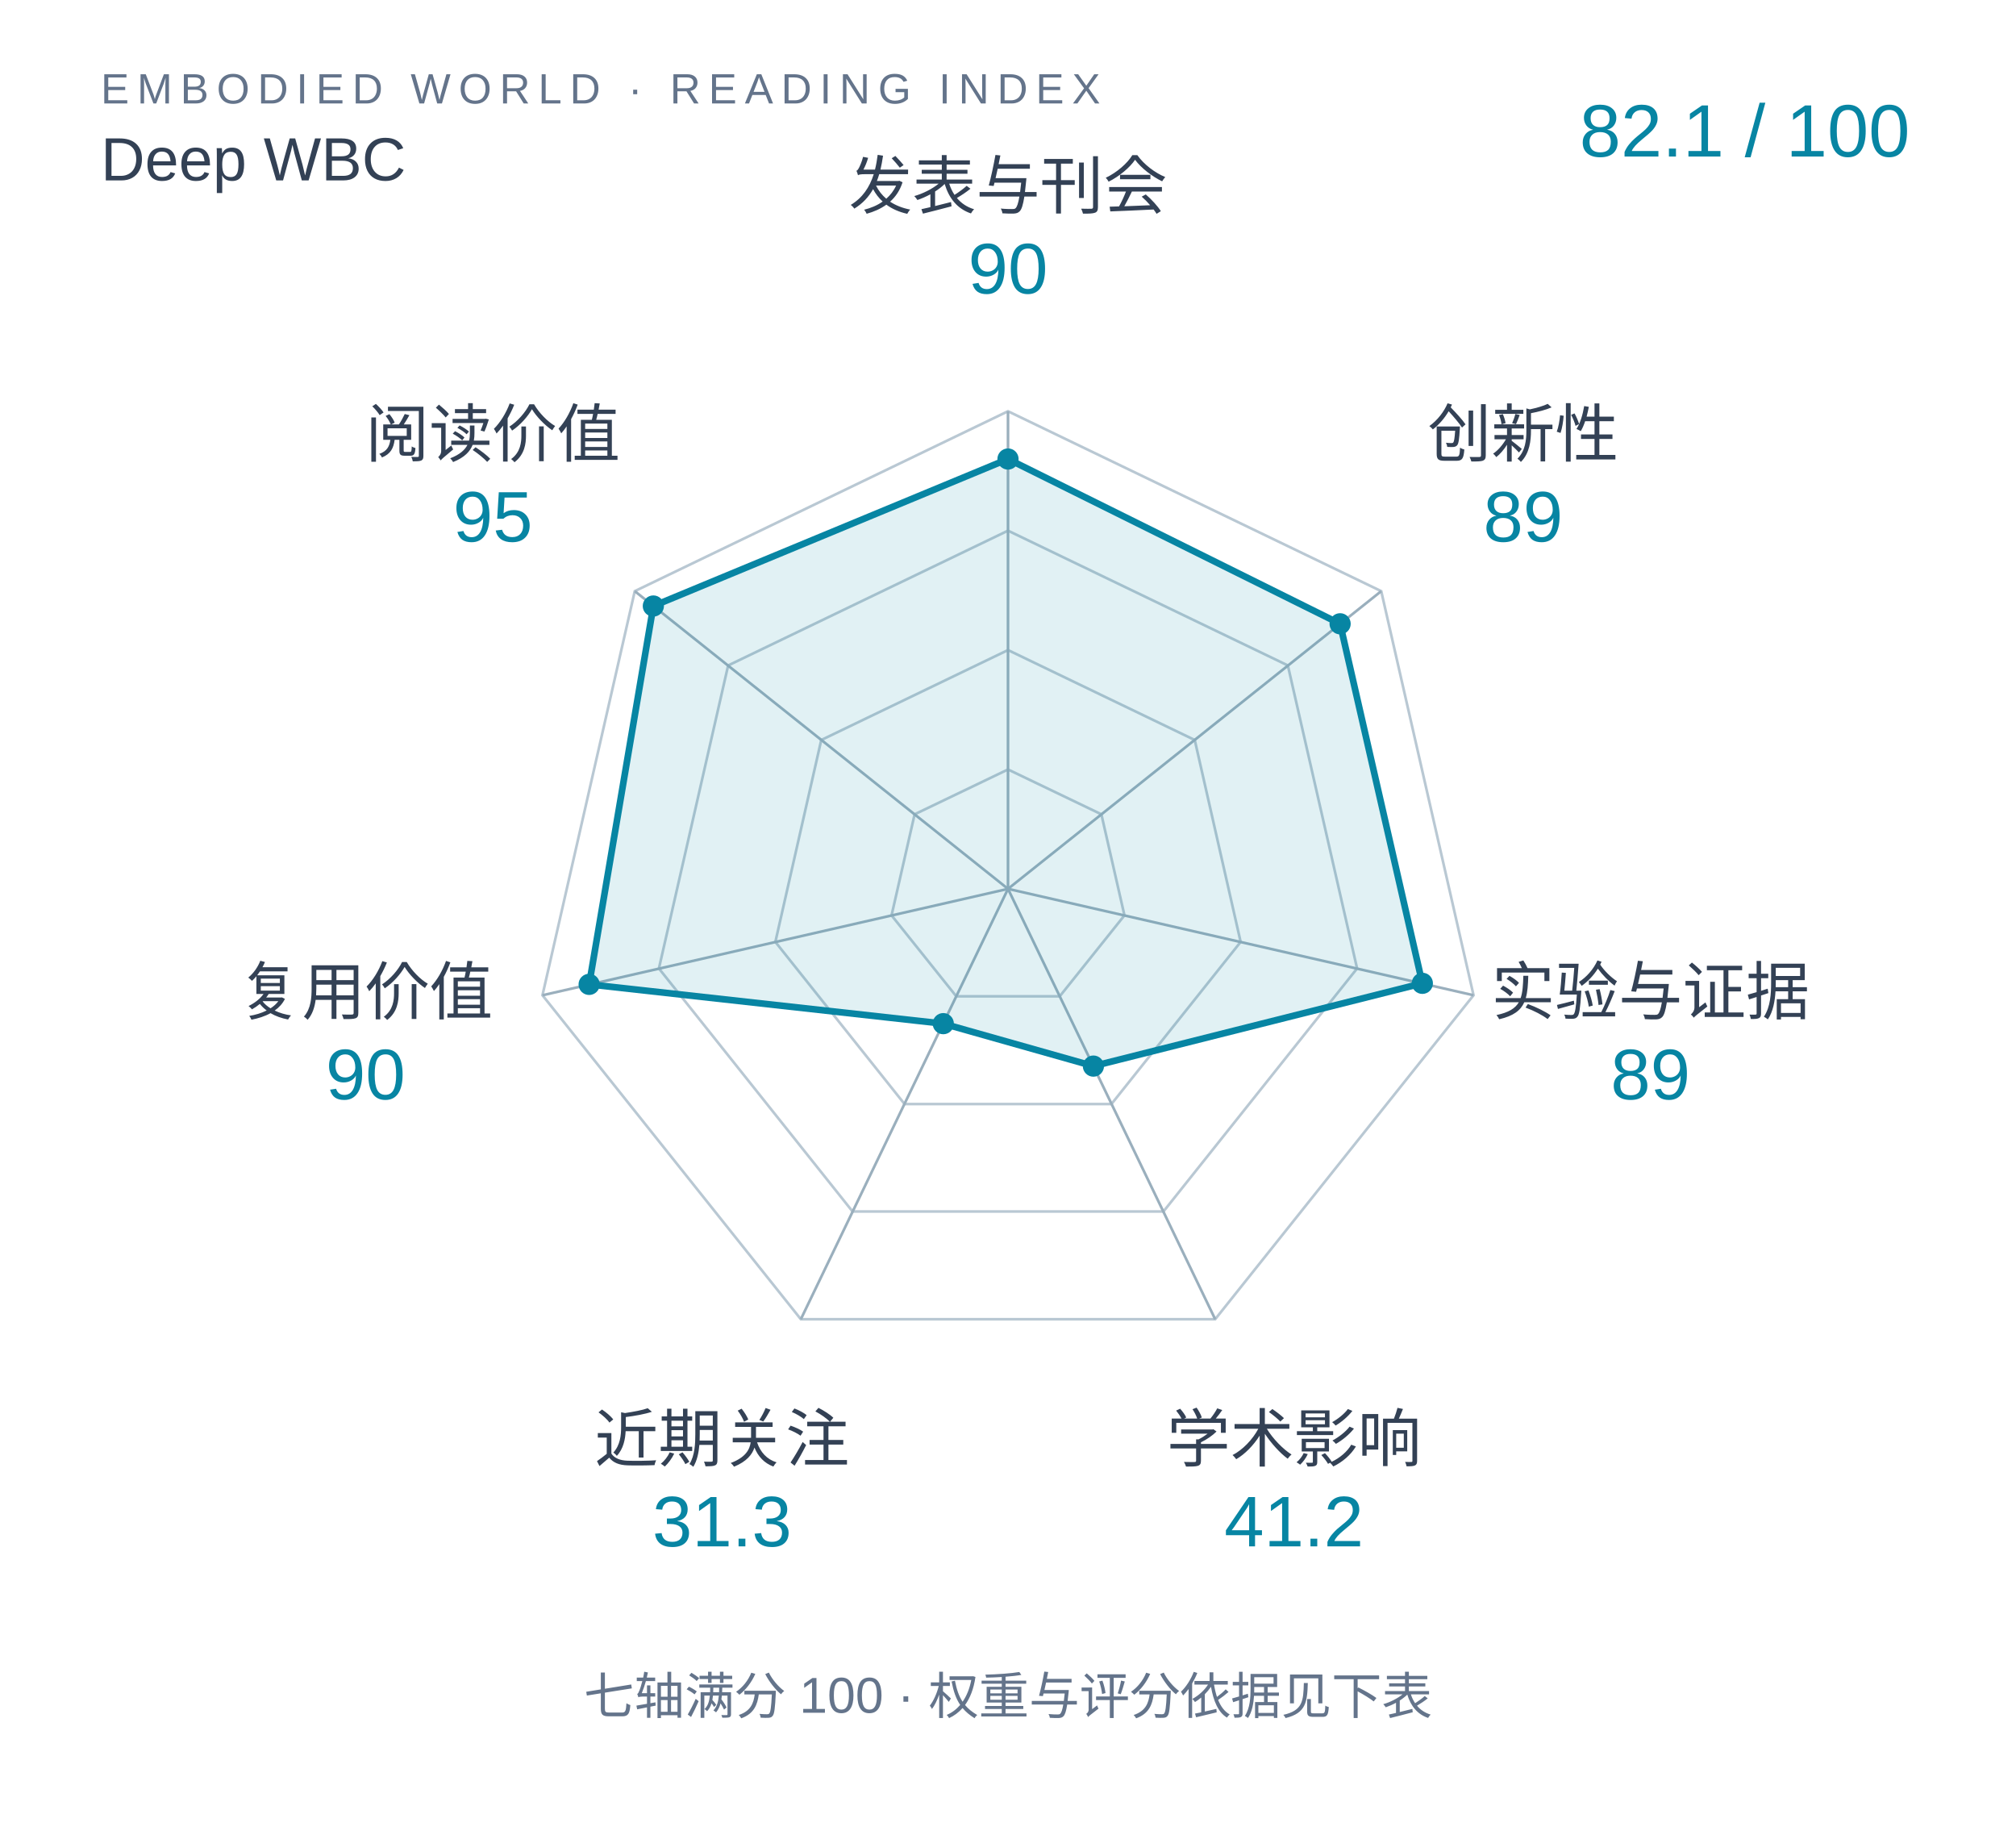
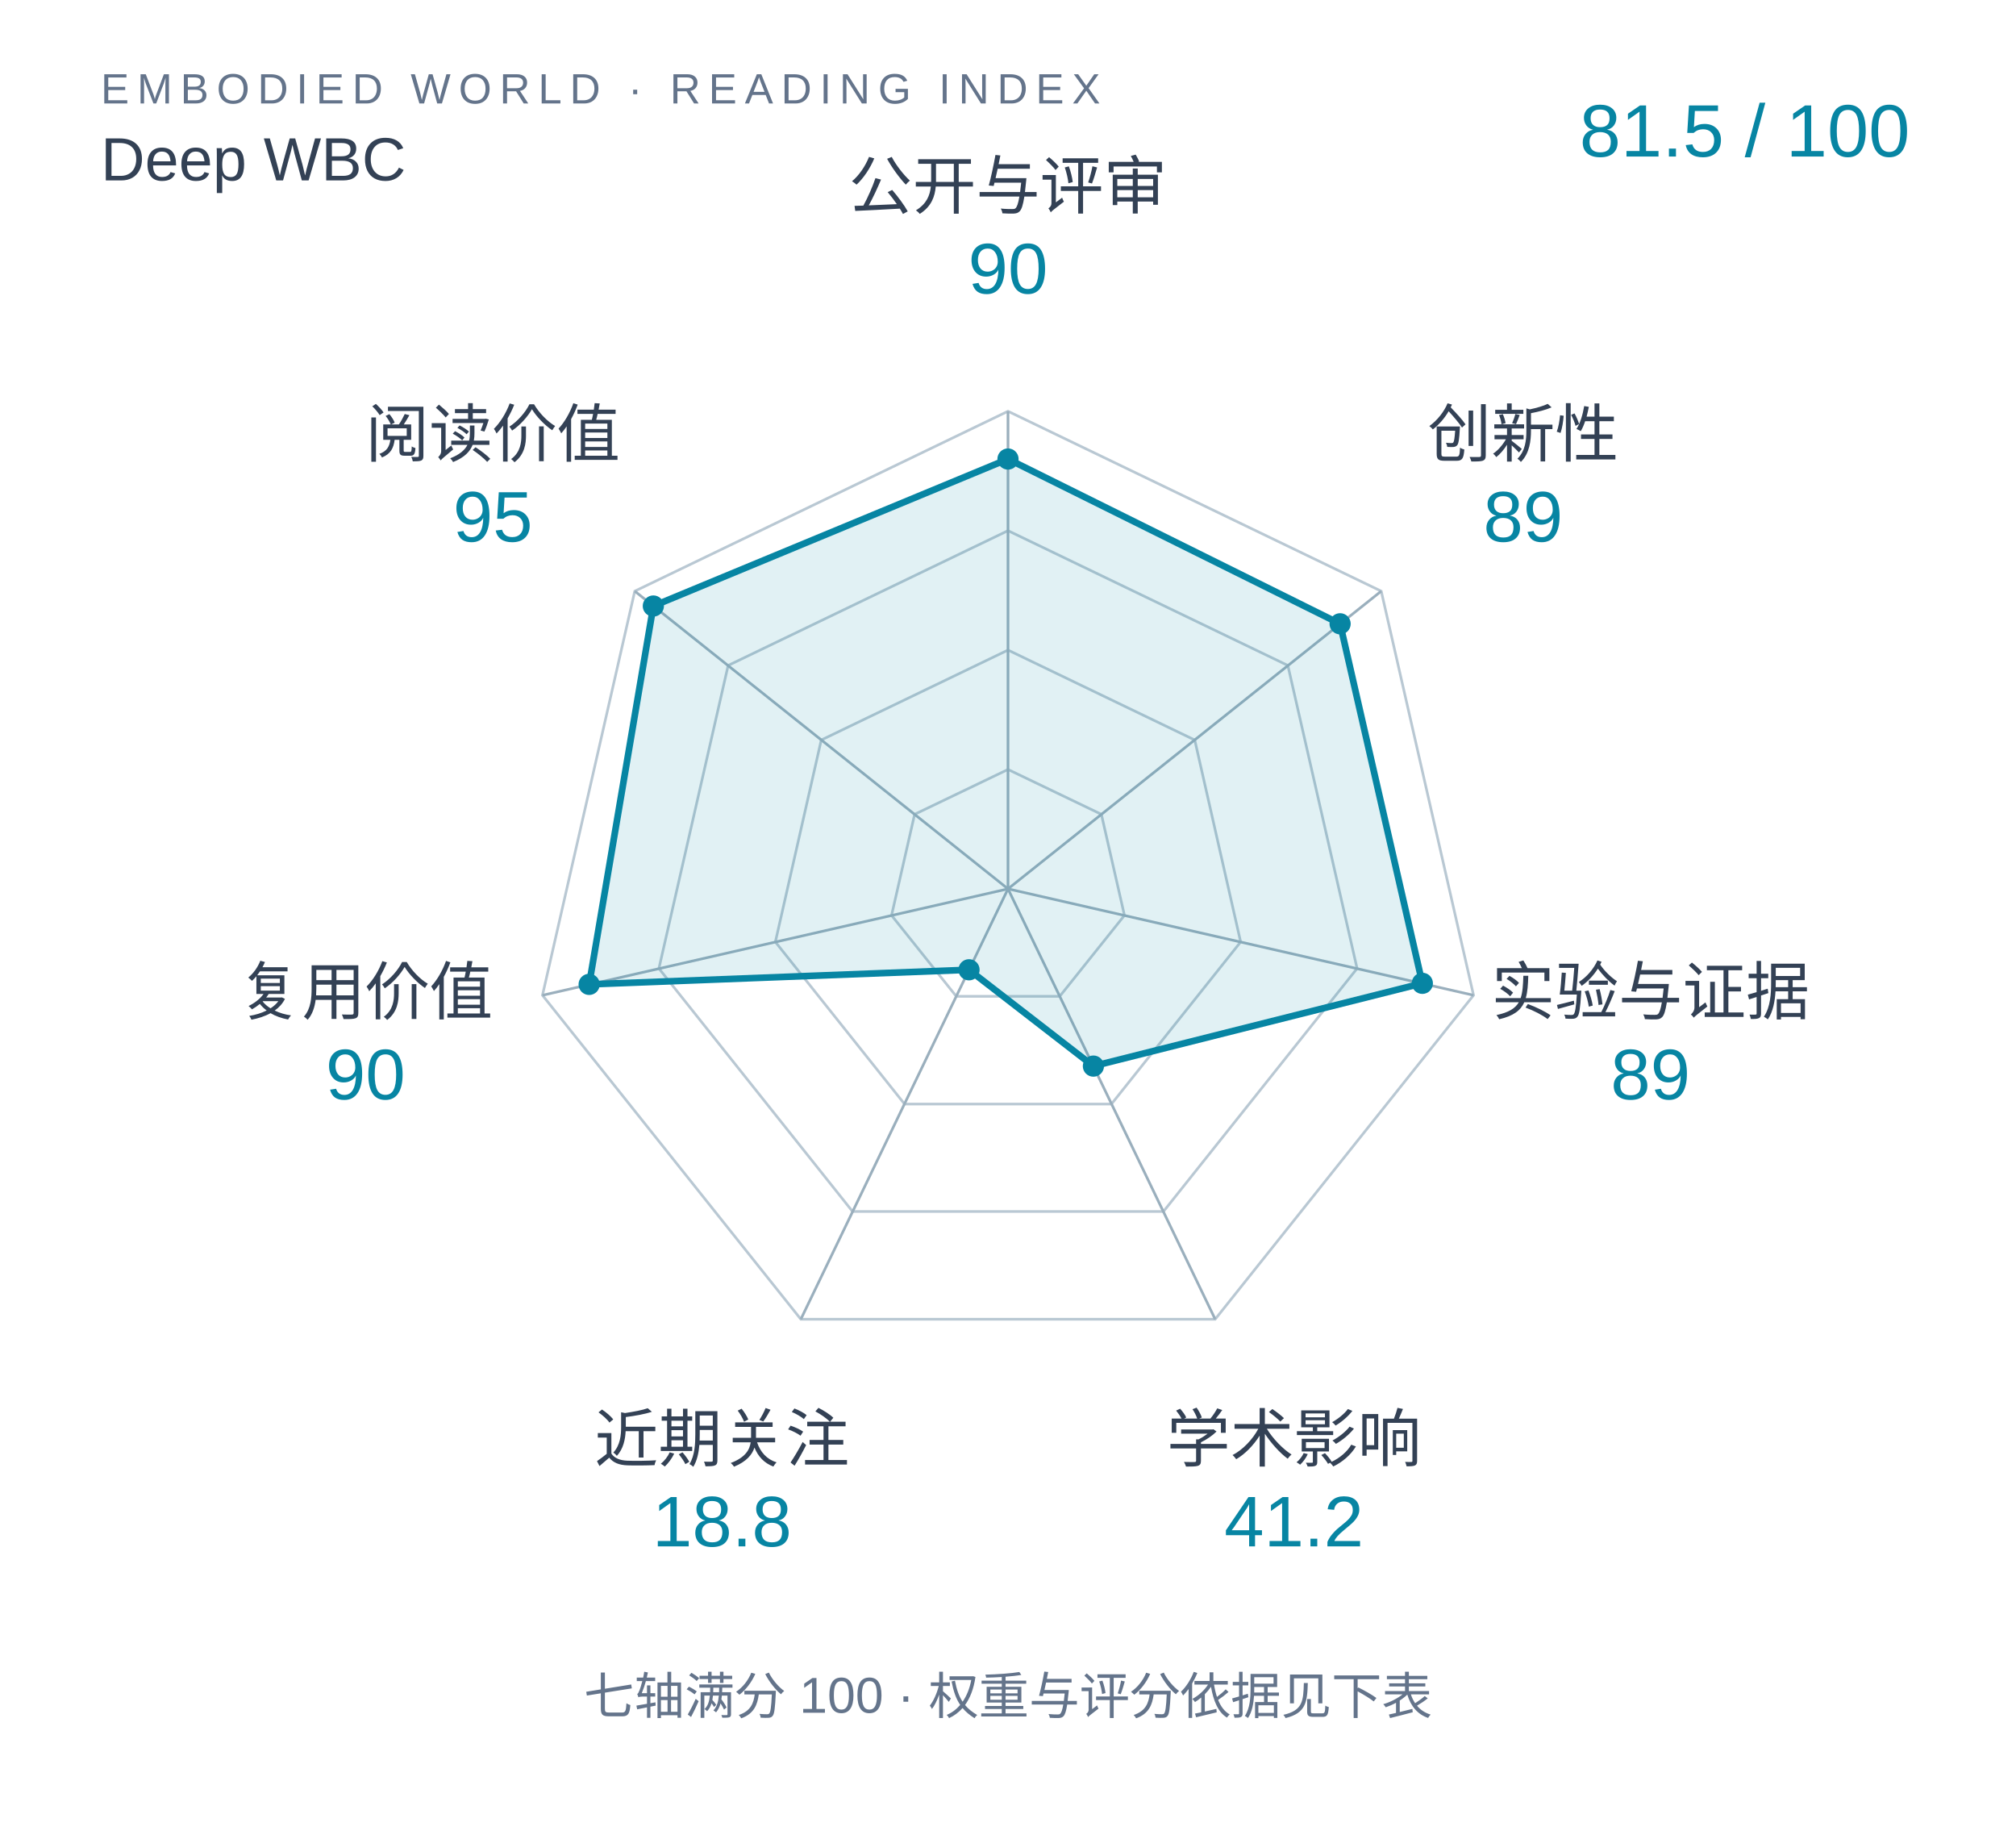
<svg xmlns="http://www.w3.org/2000/svg" width="760" height="690" viewBox="0 0 760 690" role="img">
  <g font-family="Arial, PingFang SC, sans-serif" fill="#334155">
    <text x="38" y="39" font-size="16" letter-spacing="3" fill="#64748b">EMBODIED WORLD · READING INDEX</text>
    <text x="38" y="68" font-size="23">Deep WBC</text>
-     <text x="720" y="59" font-size="28" text-anchor="end" fill="#0785a3">82.1 / 100</text>
+     <text x="720" y="59" font-size="28" text-anchor="end" fill="#0785a3">81.5 / 100</text>
    <polygon points="380.0,290.0 415.2,306.9 423.9,345.0 399.5,375.5 360.5,375.5 336.1,345.0 344.8,306.9" fill="none" stroke="#b9c8d3" stroke-width="1" />
    <polygon points="380.0,245.0 450.4,278.9 467.7,355.0 419.0,416.1 341.0,416.1 292.3,355.0 309.6,278.9" fill="none" stroke="#b9c8d3" stroke-width="1" />
    <polygon points="380.0,200.0 485.5,250.8 511.6,365.0 438.6,456.6 321.4,456.6 248.4,365.0 274.5,250.8" fill="none" stroke="#b9c8d3" stroke-width="1" />
    <polygon points="380.0,155.0 520.7,222.8 555.5,375.1 458.1,497.2 301.9,497.2 204.5,375.1 239.3,222.8" fill="none" stroke="#b9c8d3" stroke-width="1" />
    <line x1="380" y1="335" x2="380.0" y2="155.0" stroke="#9aafbd" stroke-width="1" />
    <line x1="380" y1="335" x2="520.7" y2="222.8" stroke="#9aafbd" stroke-width="1" />
    <line x1="380" y1="335" x2="555.5" y2="375.1" stroke="#9aafbd" stroke-width="1" />
    <line x1="380" y1="335" x2="458.1" y2="497.2" stroke="#9aafbd" stroke-width="1" />
    <line x1="380" y1="335" x2="301.9" y2="497.2" stroke="#9aafbd" stroke-width="1" />
    <line x1="380" y1="335" x2="204.5" y2="375.1" stroke="#9aafbd" stroke-width="1" />
    <line x1="380" y1="335" x2="239.3" y2="222.8" stroke="#9aafbd" stroke-width="1" />
-     <polygon points="380.0,173.0 505.2,235.1 536.2,370.6 412.2,401.8 355.6,385.8 222.1,371.0 246.3,228.4" fill="#0785a3" fill-opacity=".12" stroke="#0785a3" stroke-width="2.5" stroke-linejoin="round" />
-     <text x="380.0" y="78.6" font-size="24" text-anchor="middle">发表与刊会</text>
+     <polygon points="380.0,173.0 505.2,235.1 536.2,370.6 412.2,401.8 365.3,365.5 222.1,371.0 246.3,228.4" fill="#0785a3" fill-opacity=".12" stroke="#0785a3" stroke-width="2.5" stroke-linejoin="round" />
+     <text x="380.0" y="78.6" font-size="24" text-anchor="middle">公开与评审</text>
    <text x="380.0" y="110.6" font-size="27" fill="#0785a3" text-anchor="middle">90</text>
    <circle cx="380.0" cy="173.0" r="4" fill="#0785a3" />
    <text x="574.2" y="172.1" font-size="24" text-anchor="middle">创新性</text>
    <text x="574.2" y="204.1" font-size="27" fill="#0785a3" text-anchor="middle">89</text>
    <circle cx="505.2" cy="235.1" r="4" fill="#0785a3" />
    <text x="622.2" y="382.3" font-size="24" text-anchor="middle">实验与证据</text>
    <text x="622.2" y="414.3" font-size="27" fill="#0785a3" text-anchor="middle">89</text>
    <circle cx="536.2" cy="370.6" r="4" fill="#0785a3" />
    <text x="487.8" y="550.8" font-size="24" text-anchor="middle">学术影响</text>
    <text x="487.8" y="582.8" font-size="27" fill="#0785a3" text-anchor="middle">41.2</text>
    <circle cx="412.2" cy="401.8" r="4" fill="#0785a3" />
    <text x="272.2" y="550.8" font-size="24" text-anchor="middle">近期关注</text>
-     <text x="272.2" y="582.8" font-size="27" fill="#0785a3" text-anchor="middle">31.3</text>
-     <circle cx="355.6" cy="385.8" r="4" fill="#0785a3" />
+     <text x="272.2" y="582.8" font-size="27" fill="#0785a3" text-anchor="middle">18.8</text>
+     <circle cx="365.3" cy="365.5" r="4" fill="#0785a3" />
    <text x="137.8" y="382.3" font-size="24" text-anchor="middle">复用价值</text>
    <text x="137.8" y="414.3" font-size="27" fill="#0785a3" text-anchor="middle">90</text>
    <circle cx="222.1" cy="371.0" r="4" fill="#0785a3" />
    <text x="185.8" y="172.1" font-size="24" text-anchor="middle">阅读价值</text>
    <text x="185.8" y="204.1" font-size="27" fill="#0785a3" text-anchor="middle">95</text>
    <circle cx="246.3" cy="228.4" r="4" fill="#0785a3" />
    <text x="380" y="646" font-size="19" text-anchor="middle" fill="#64748b">七轴满分 100 · 权重与评分依据见下表</text>
  </g>
</svg>
